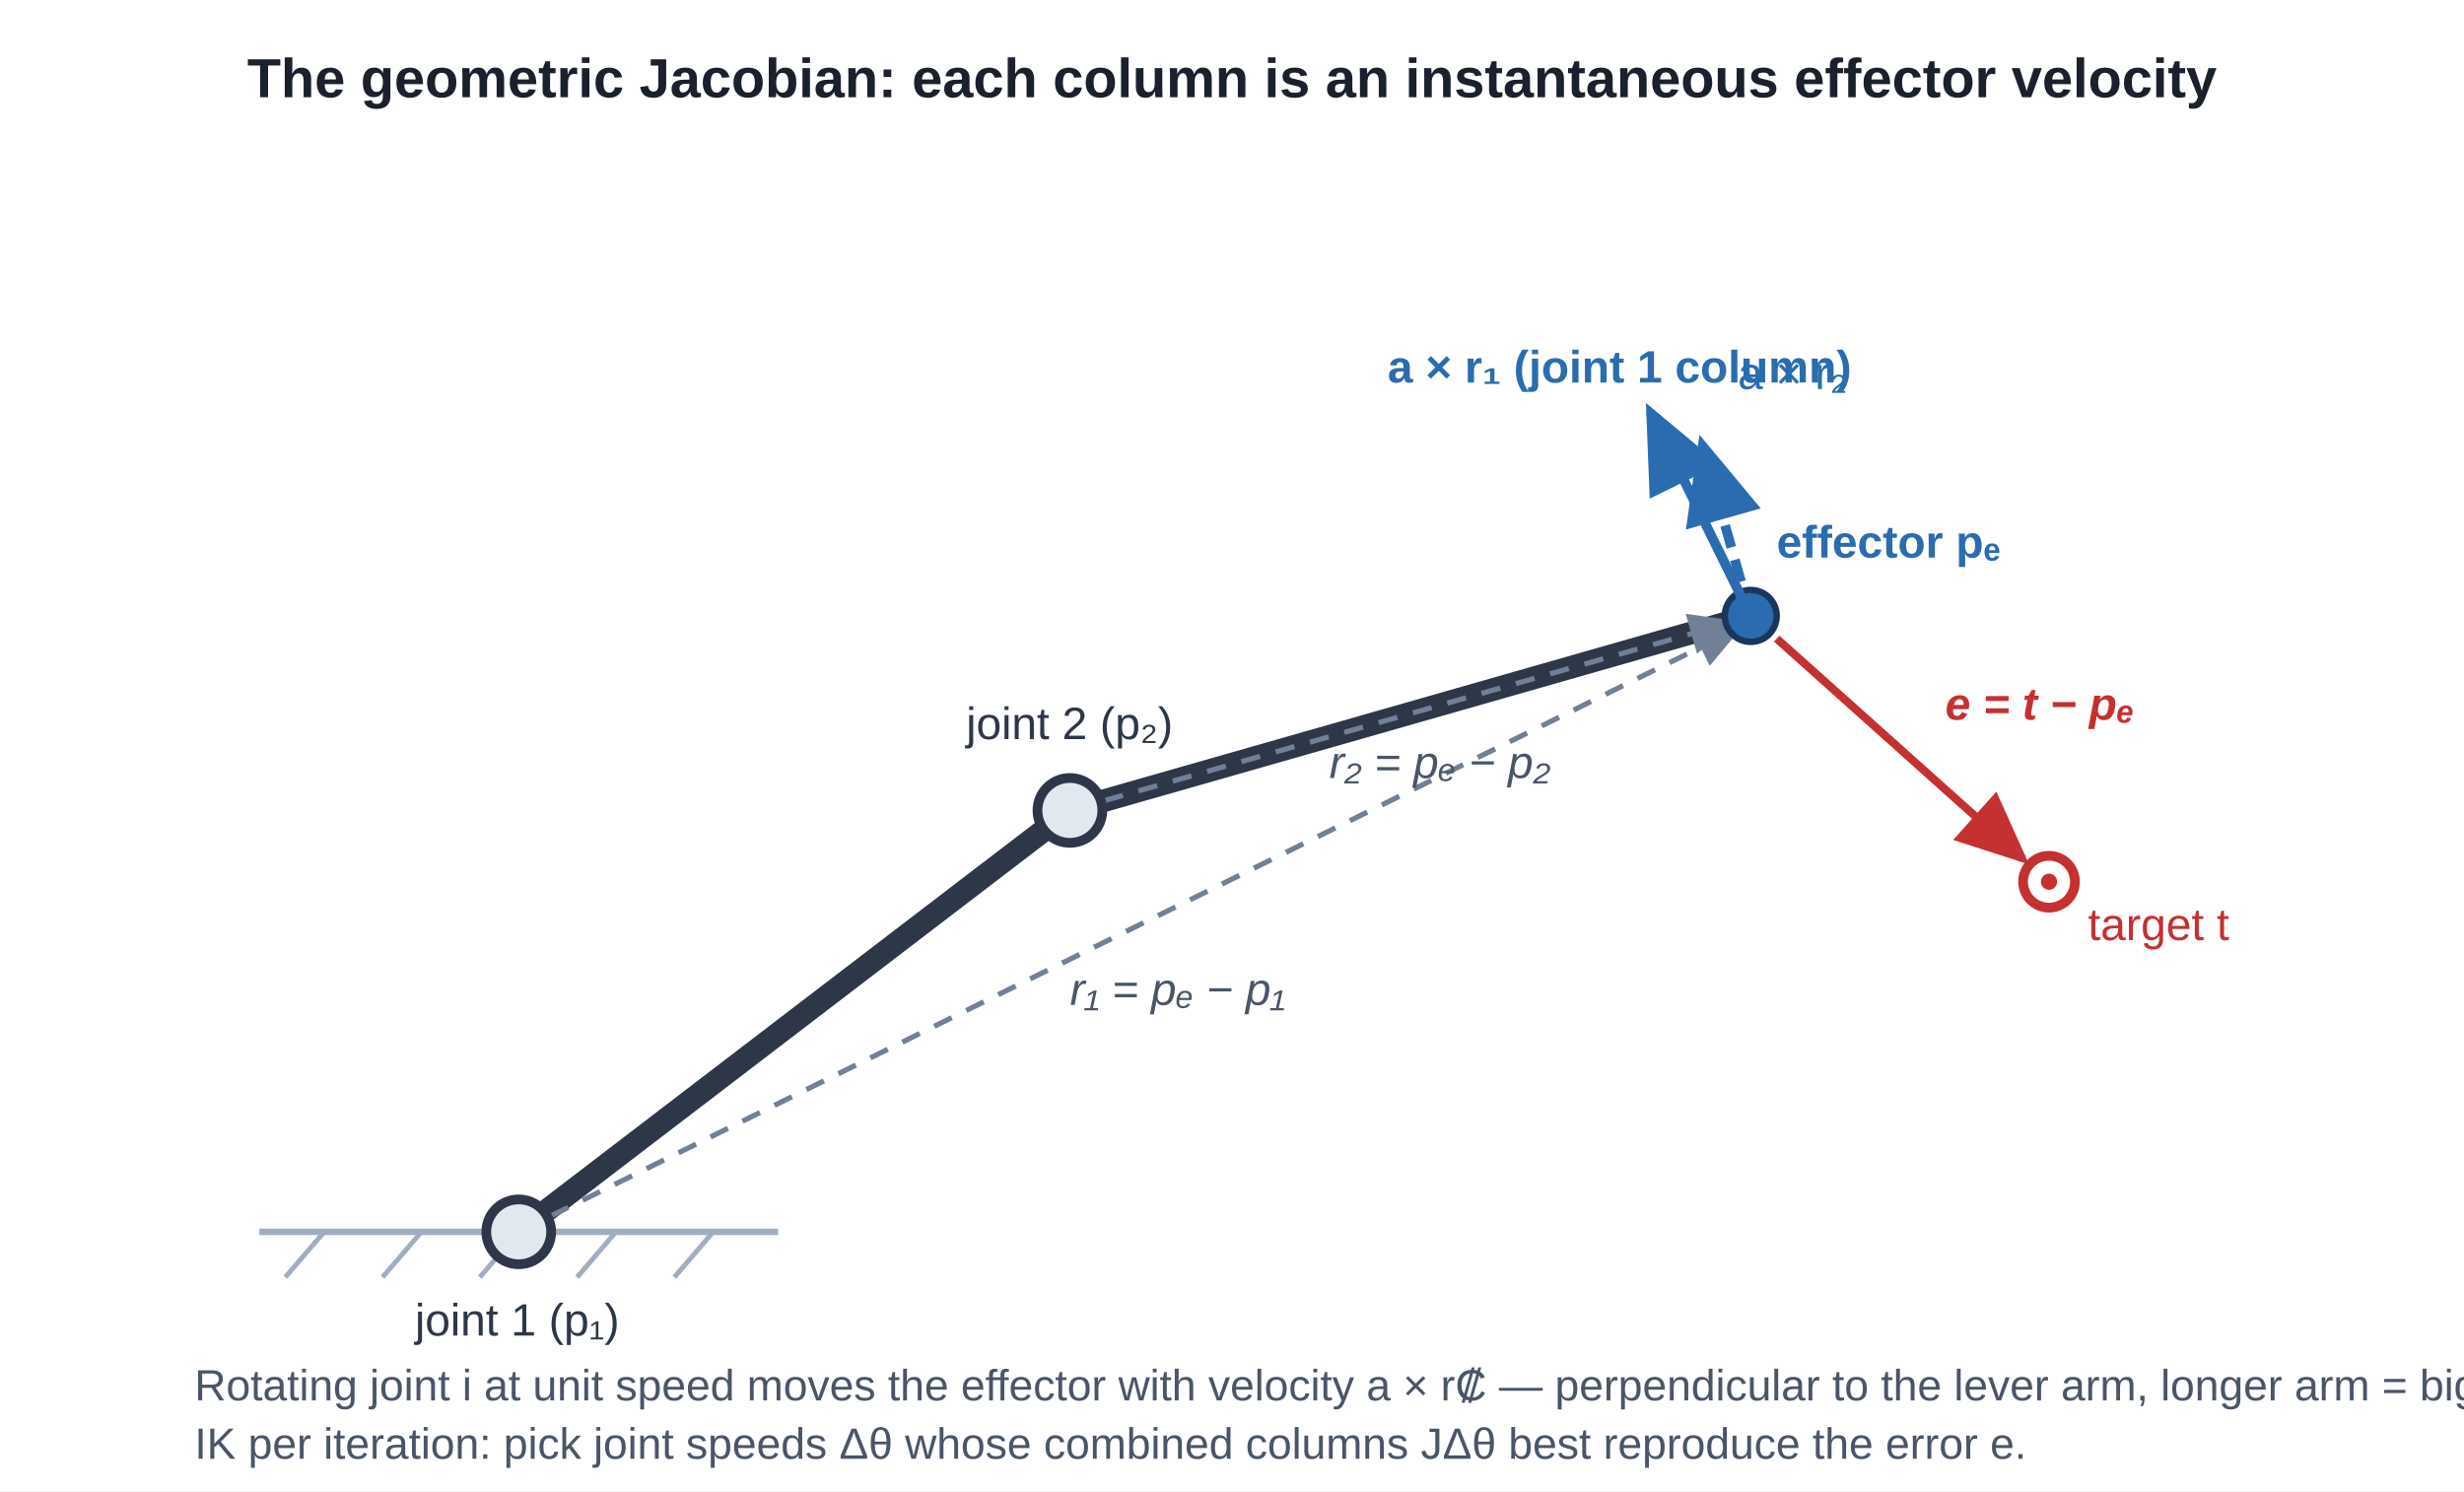
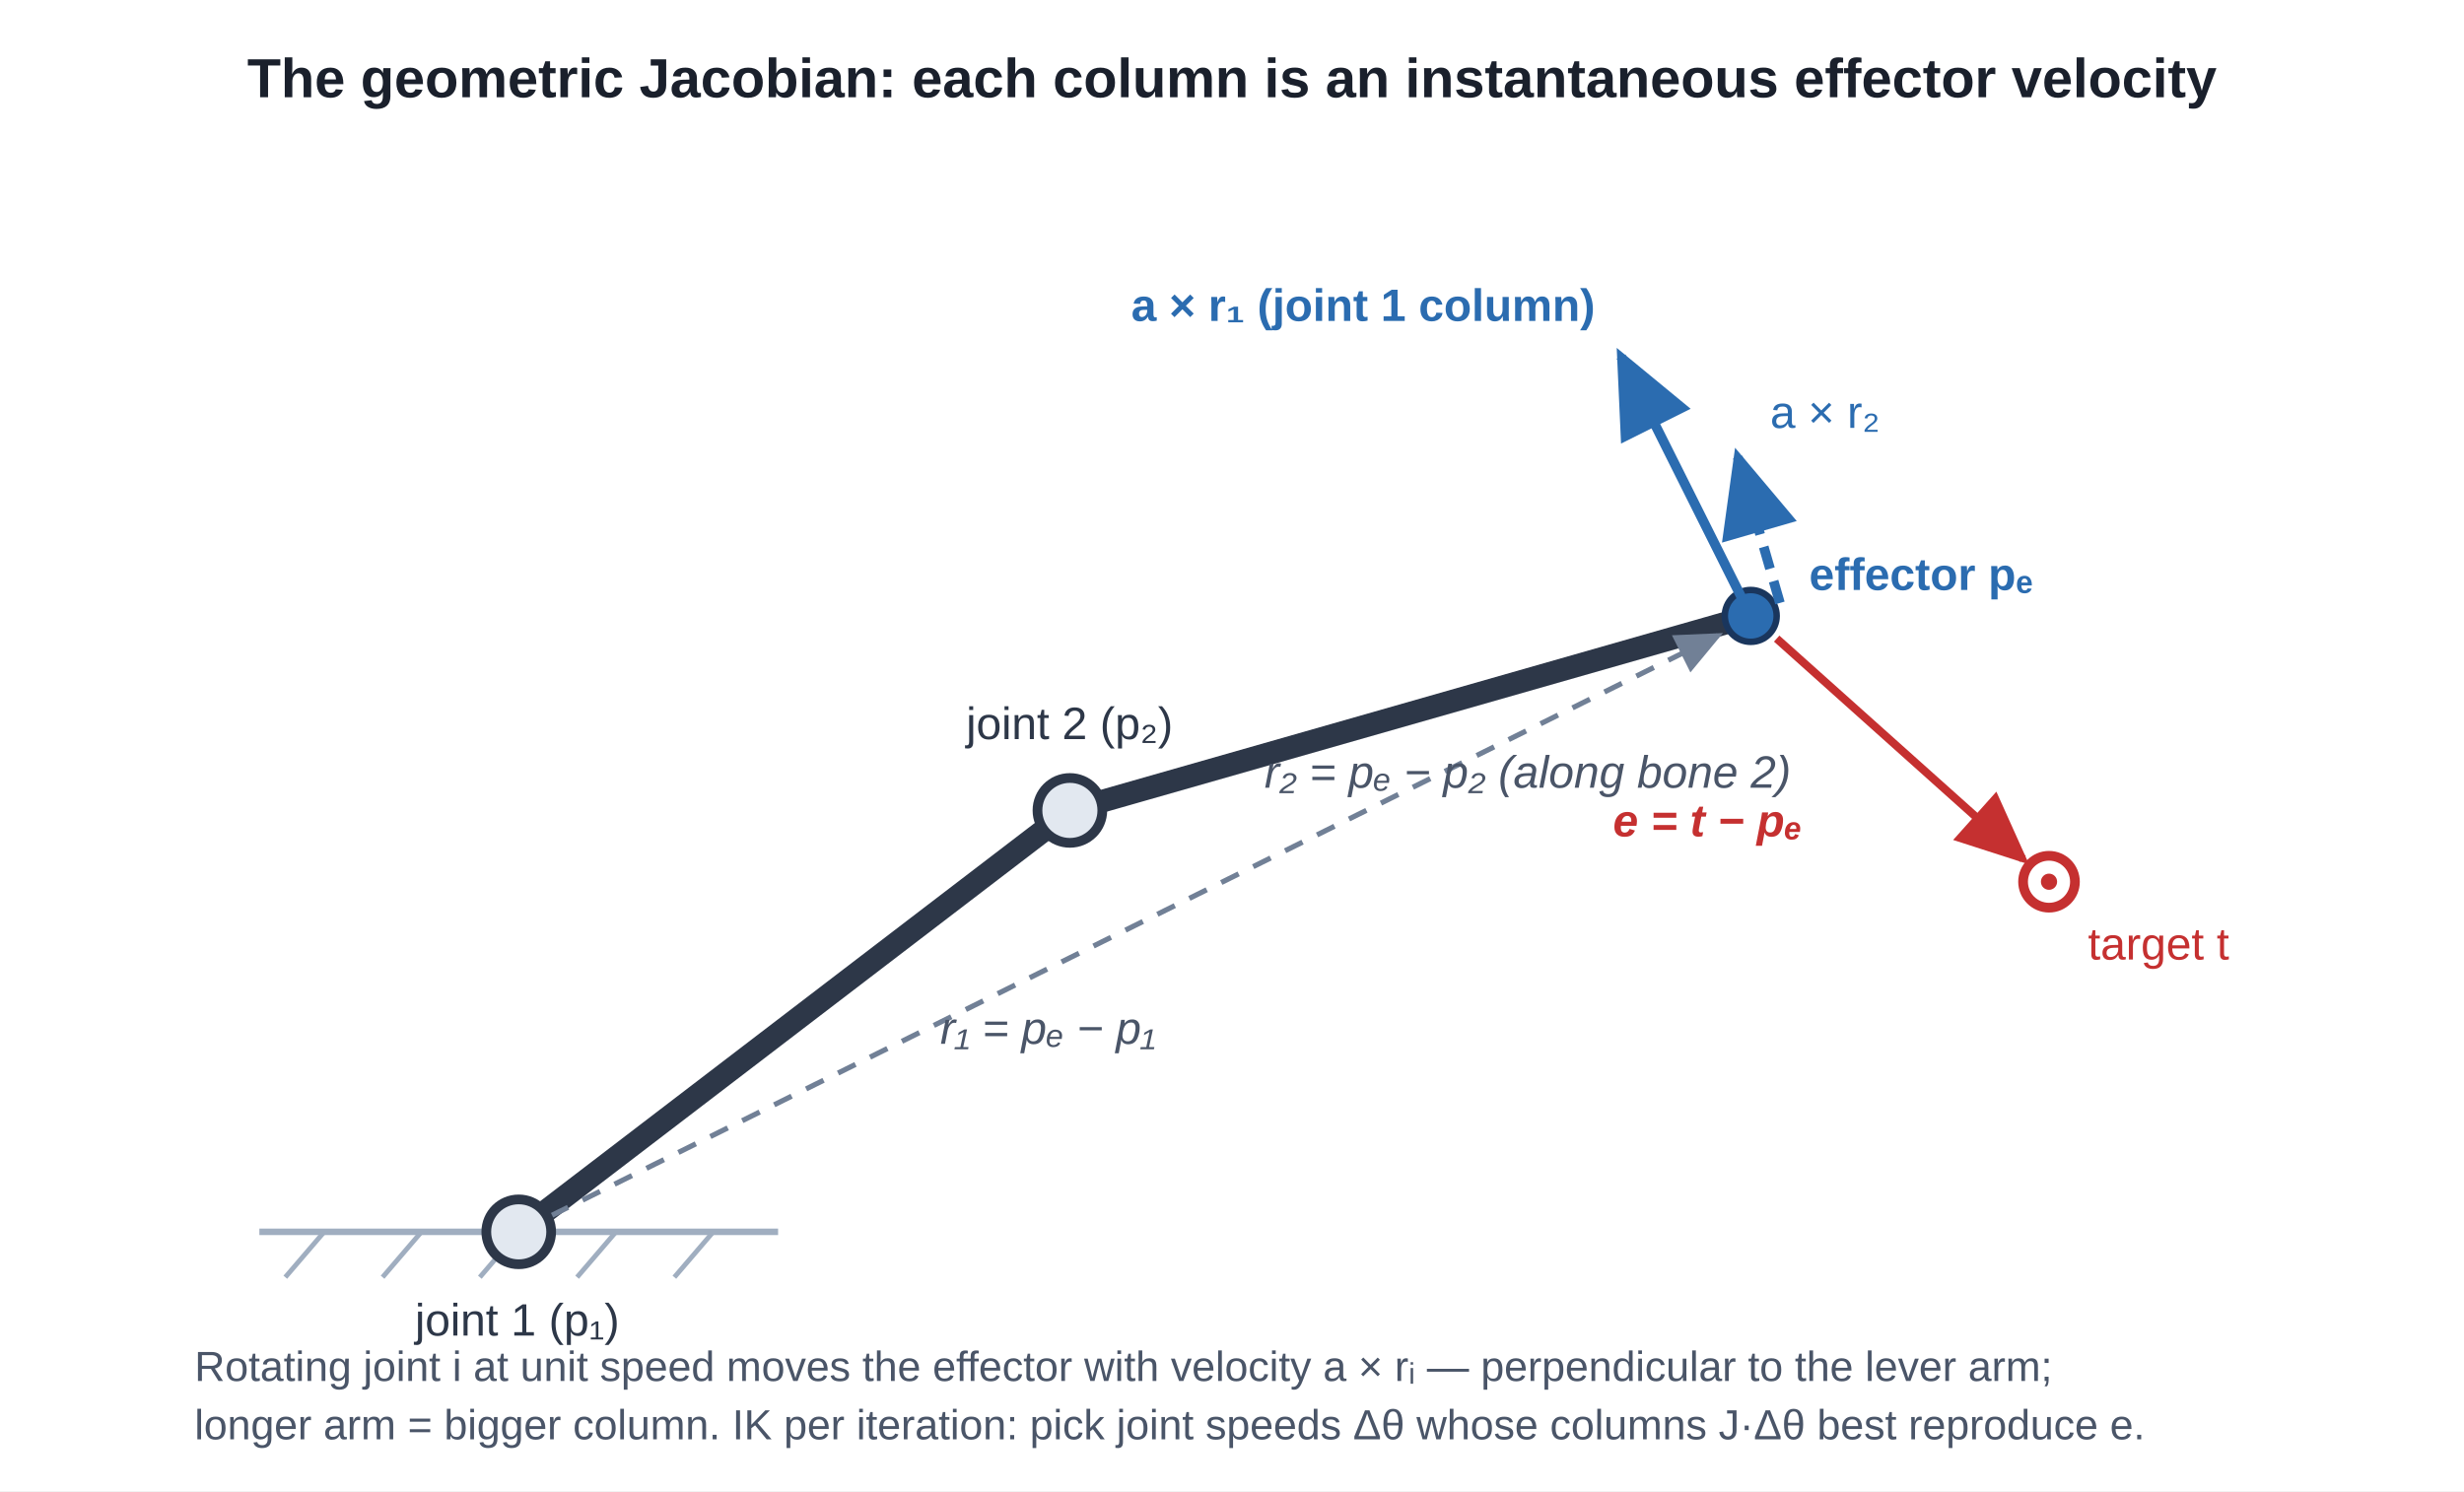
<svg xmlns="http://www.w3.org/2000/svg" viewBox="0 0 760 460" font-family="Segoe UI, Arial, sans-serif">
  <defs>
    <marker id="arrowBlue" markerWidth="10" markerHeight="8" refX="8" refY="4" orient="auto">
      <path d="M0,0 L9,4 L0,8 z" fill="#2b6cb0" />
    </marker>
    <marker id="arrowRed" markerWidth="10" markerHeight="8" refX="8" refY="4" orient="auto">
      <path d="M0,0 L9,4 L0,8 z" fill="#c53030" />
    </marker>
    <marker id="arrowGray" markerWidth="10" markerHeight="8" refX="8" refY="4" orient="auto">
      <path d="M0,0 L9,4 L0,8 z" fill="#718096" />
    </marker>
  </defs>
  <rect width="760" height="460" fill="#ffffff" />
  <text x="380" y="30" text-anchor="middle" font-size="17" font-weight="bold" fill="#1a202c">The geometric Jacobian: each column is an instantaneous effector velocity</text>
  <line x1="80" y1="380" x2="240" y2="380" stroke="#a0aec0" stroke-width="2" />
  <g stroke="#a0aec0" stroke-width="1.5">
    <line x1="100" y1="380" x2="88" y2="394" />
    <line x1="130" y1="380" x2="118" y2="394" />
    <line x1="160" y1="380" x2="148" y2="394" />
    <line x1="190" y1="380" x2="178" y2="394" />
    <line x1="220" y1="380" x2="208" y2="394" />
  </g>
  <line x1="160" y1="380" x2="330" y2="250" stroke="#2d3748" stroke-width="7" stroke-linecap="round" />
  <line x1="330" y1="250" x2="540" y2="190" stroke="#2d3748" stroke-width="7" stroke-linecap="round" />
-   <line x1="160" y1="380" x2="536" y2="194" stroke="#718096" stroke-width="1.6" stroke-dasharray="6 5" marker-end="url(#arrowGray)" />
-   <line x1="330" y1="250" x2="534" y2="192" stroke="#718096" stroke-width="1.6" stroke-dasharray="6 5" marker-end="url(#arrowGray)" />
-   <text x="330" y="310" font-size="14" fill="#4a5568" font-style="italic">r₁ = pₑ − p₁</text>
-   <text x="410" y="240" font-size="14" fill="#4a5568" font-style="italic">r₂ = pₑ − p₂</text>
+   <line x1="160" y1="380" x2="530" y2="196" stroke="#718096" stroke-width="1.6" stroke-dasharray="6 5" marker-end="url(#arrowGray)" />
+   <text x="290" y="322" font-size="14" fill="#4a5568" font-style="italic">r₁ = pₑ − p₁</text>
+   <text x="390" y="243" font-size="14" fill="#4a5568" font-style="italic">r₂ = pₑ − p₂  (along bone 2)</text>
  <circle cx="160" cy="380" r="10" fill="#e2e8f0" stroke="#2d3748" stroke-width="3" />
  <circle cx="330" cy="250" r="10" fill="#e2e8f0" stroke="#2d3748" stroke-width="3" />
  <circle cx="540" cy="190" r="8" fill="#2b6cb0" stroke="#1a365d" stroke-width="2" />
  <text x="128" y="412" font-size="14" fill="#2d3748">joint 1 (p₁)</text>
  <text x="298" y="228" font-size="14" fill="#2d3748">joint 2 (p₂)</text>
-   <text x="548" y="172" font-size="14" fill="#2b6cb0" font-weight="bold">effector pₑ</text>
-   <line x1="540" y1="190" x2="509" y2="127" stroke="#2b6cb0" stroke-width="3" marker-end="url(#arrowBlue)" />
-   <text x="428" y="118" font-size="14" fill="#2b6cb0" font-weight="bold">a × r₁  (joint 1 column)</text>
-   <line x1="540" y1="190" x2="525" y2="137" stroke="#2b6cb0" stroke-width="3" stroke-dasharray="7 4" marker-end="url(#arrowBlue)" />
-   <text x="536" y="120" font-size="14" fill="#2b6cb0">a × r₂</text>
+   <text x="558" y="182" font-size="14" fill="#2b6cb0" font-weight="bold">effector pₑ</text>
+   <line x1="540" y1="190" x2="500" y2="110" stroke="#2b6cb0" stroke-width="3" marker-end="url(#arrowBlue)" />
+   <text x="492" y="99" text-anchor="end" font-size="14" fill="#2b6cb0" font-weight="bold">a × r₁  (joint 1 column)</text>
+   <line x1="549" y1="186" x2="536" y2="141" stroke="#2b6cb0" stroke-width="3" stroke-dasharray="7 4" marker-end="url(#arrowBlue)" />
+   <text x="546" y="132" font-size="14" fill="#2b6cb0">a × r₂</text>
  <circle cx="632" cy="272" r="8" fill="none" stroke="#c53030" stroke-width="3" />
  <circle cx="632" cy="272" r="2.5" fill="#c53030" />
  <line x1="548" y1="197" x2="624" y2="265" stroke="#c53030" stroke-width="2.5" marker-end="url(#arrowRed)" />
-   <text x="600" y="222" font-size="14" fill="#c53030" font-weight="bold" font-style="italic">e = t − pₑ</text>
-   <text x="644" y="290" font-size="14" fill="#c53030">target t</text>
-   <text x="60" y="432" font-size="13.5" fill="#4a5568">Rotating joint i at unit speed moves the effector with velocity a × r₡ — perpendicular to the lever arm, longer arm = bigger column.</text>
-   <text x="60" y="450" font-size="13.5" fill="#4a5568">IK per iteration: pick joint speeds Δθ whose combined columns JΔθ best reproduce the error e.</text>
+   <text x="556" y="258" text-anchor="end" font-size="14" fill="#c53030" font-weight="bold" font-style="italic">e = t − pₑ</text>
+   <text x="644" y="296" font-size="14" fill="#c53030">target t</text>
+   <text x="60" y="426" font-size="13" fill="#4a5568">Rotating joint i at unit speed moves the effector with velocity a × rᵢ — perpendicular to the lever arm;</text>
+   <text x="60" y="444" font-size="13" fill="#4a5568">longer arm = bigger column. IK per iteration: pick joint speeds Δθ whose columns J·Δθ best reproduce e.</text>
</svg>
